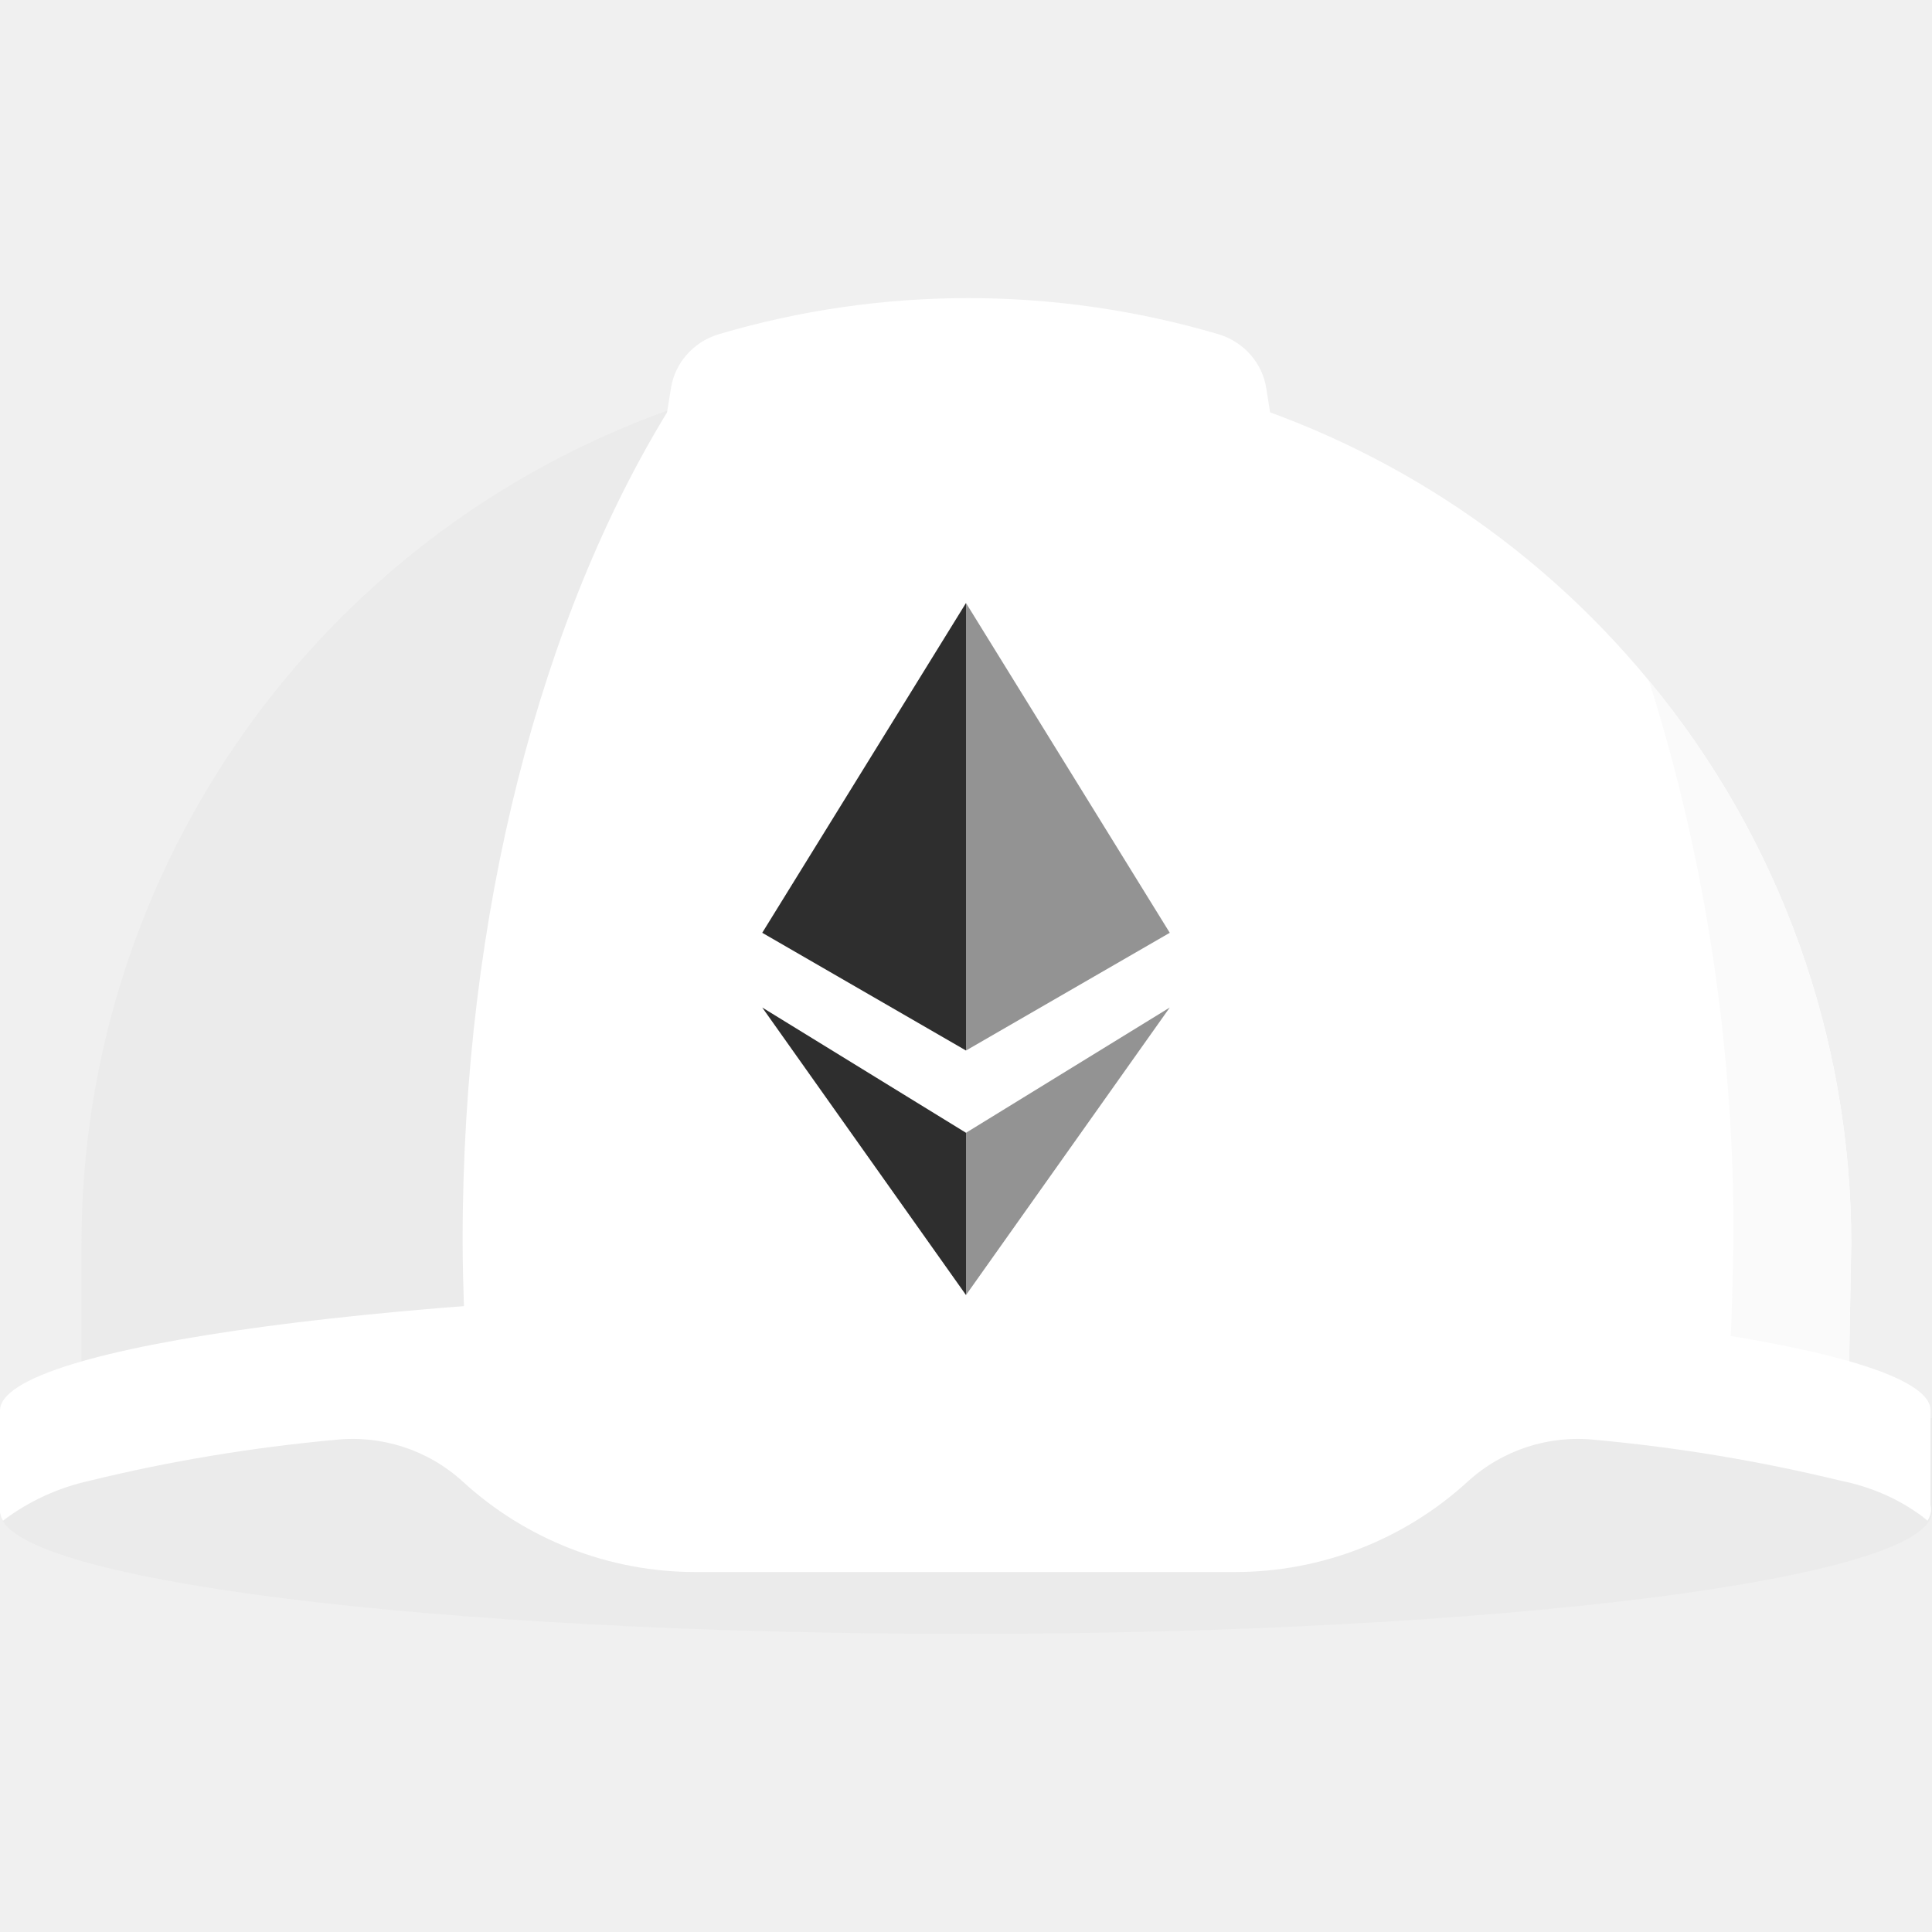
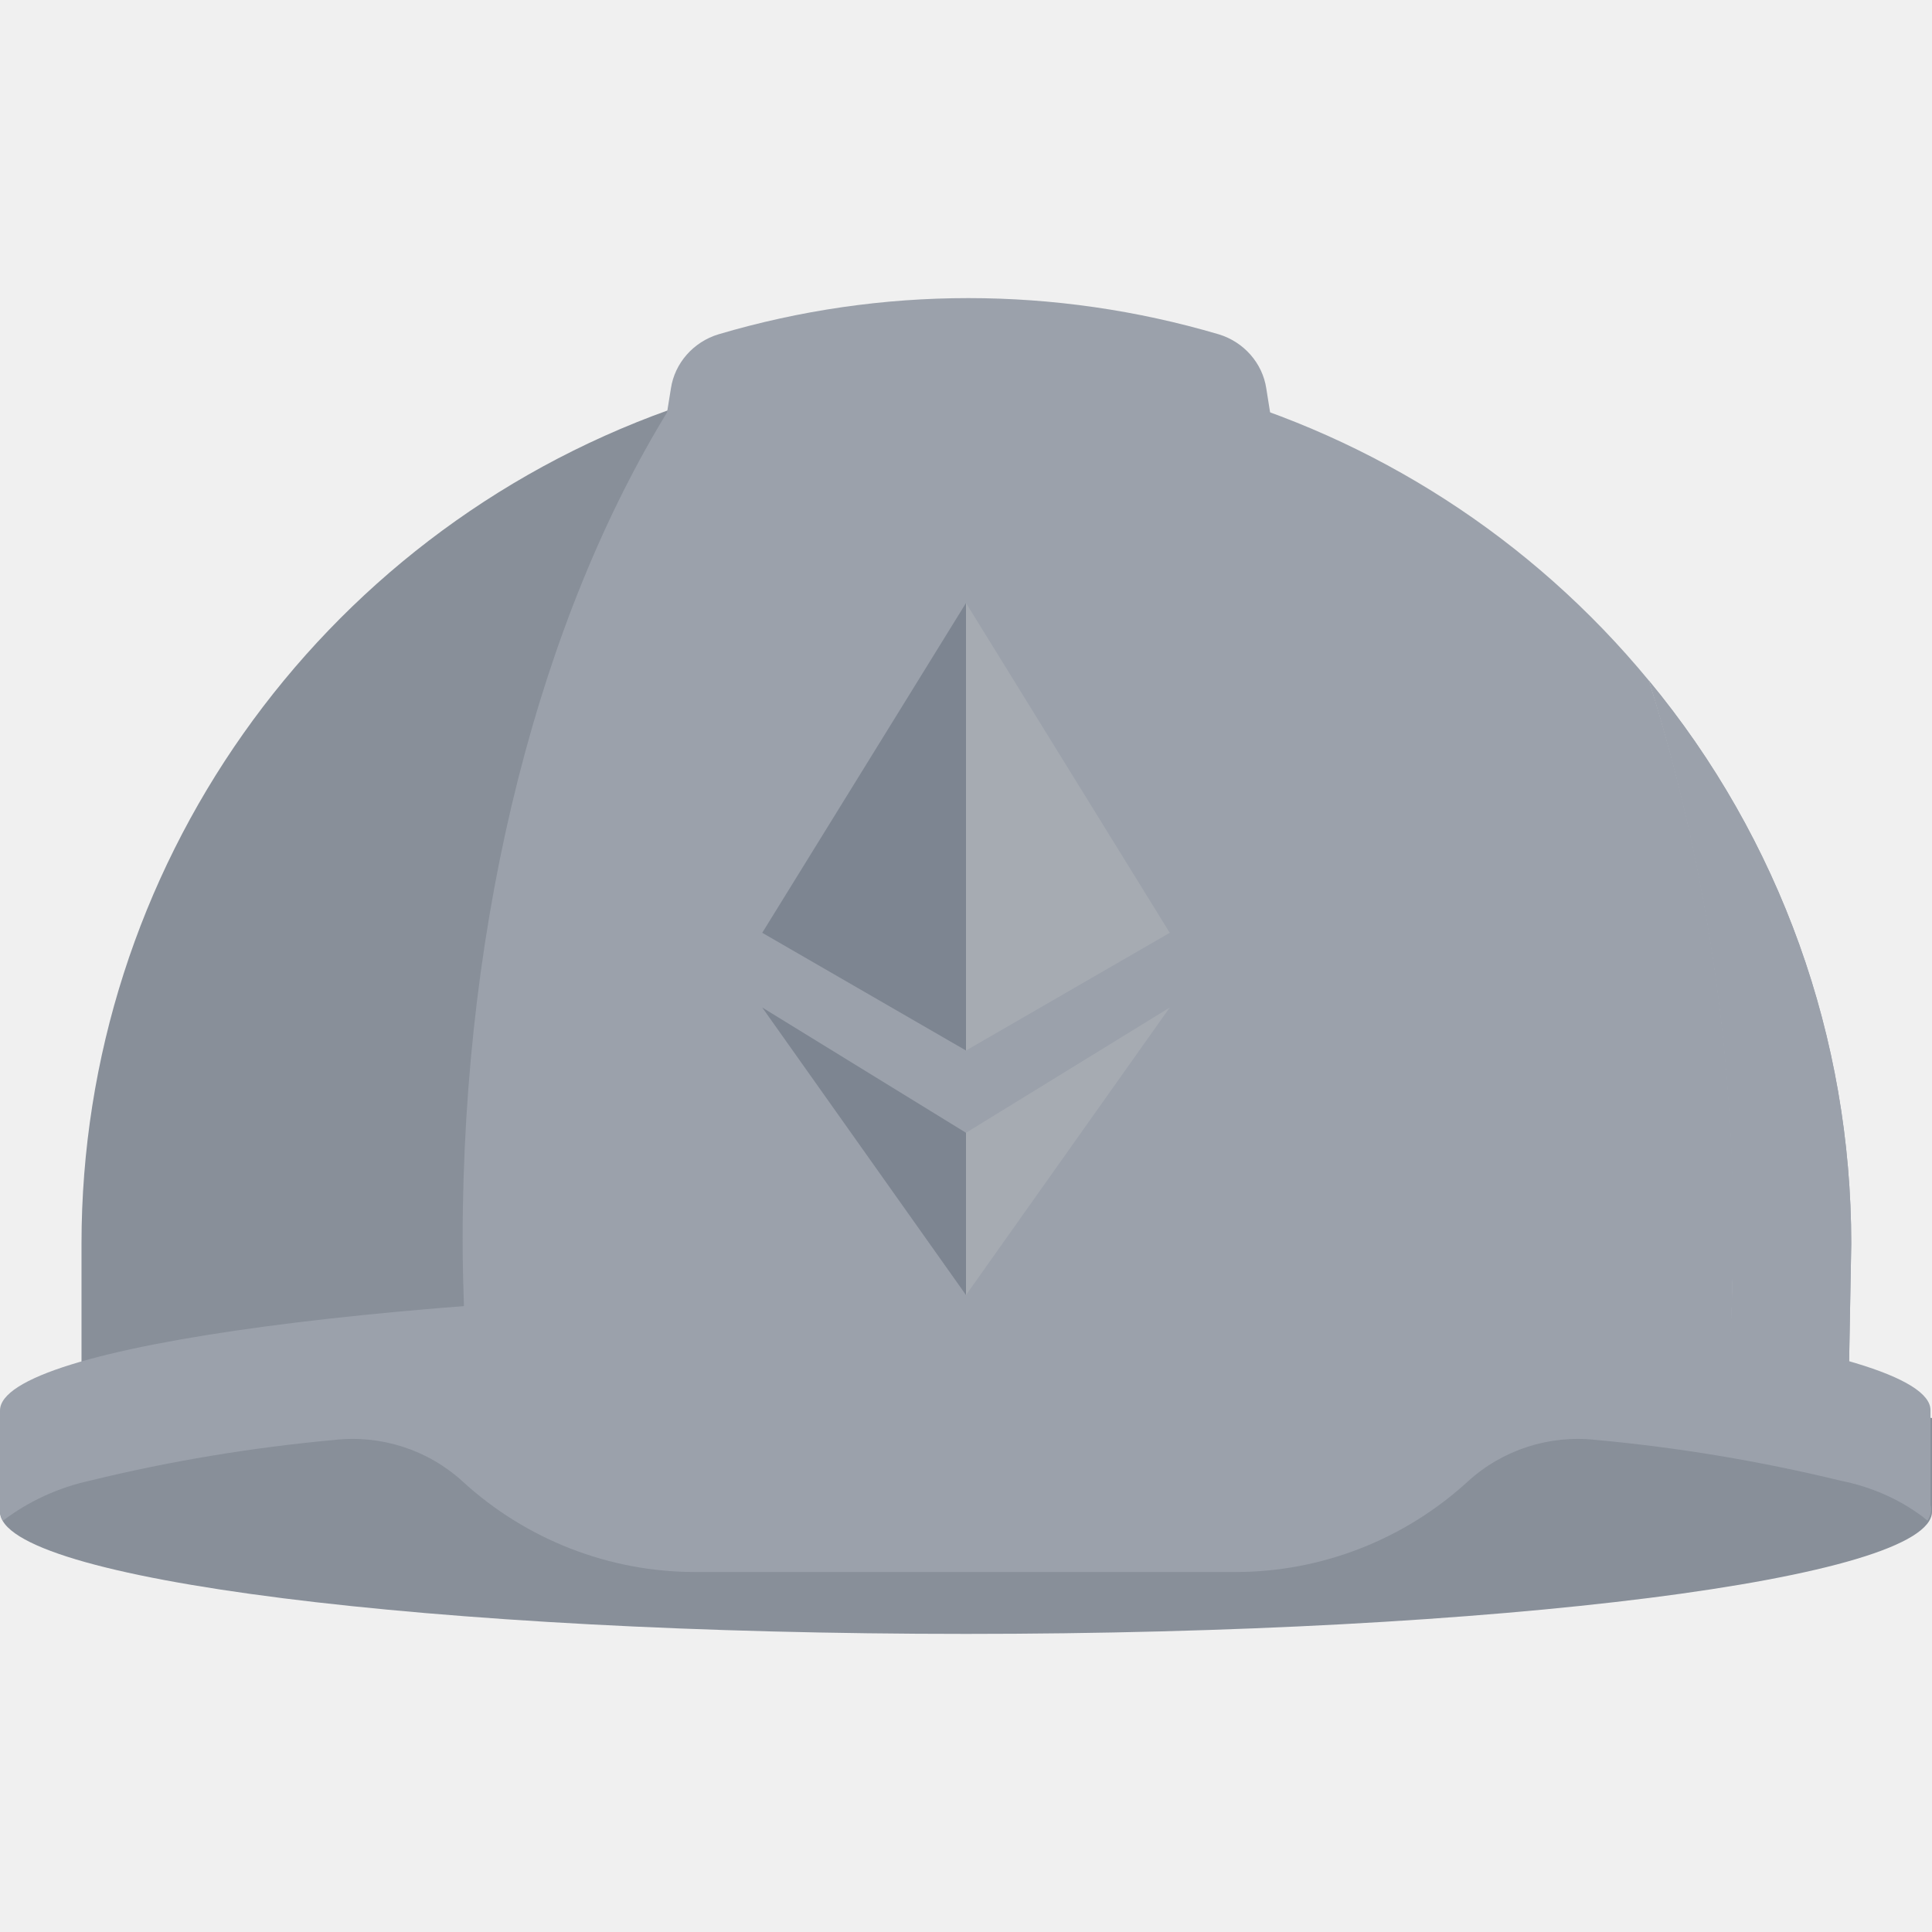
<svg xmlns="http://www.w3.org/2000/svg" version="1.1" id="Layer_1" x="0px" y="0px" viewBox="0 0 256 256" style="enable-background:new 0 0 256 256;" xml:space="preserve">
  <style type="text/css">
- 	.st0{fill:#EBEBEB;}
- 	.st1{fill:#FFFFFF;}
- 	.st2{fill:#FAFAFA;}
- 	.st3{fill:#939393;}
- 	.st4{fill:#2E2E2E;}
+ 	.st0{fill:#888F99;}
+ 	.st1{fill:#9BA1AB;}
+ 	.st2{fill:#A6ABB2;}
+ 	.st3{fill:#7D8591;}
</style>
  <g>
-     <path class="st0" d="M256,187.9c0,0-39-5.8-59.6-7.4c-19.8-1.6-43.2-2.5-68.4-2.5s-48.6,0.9-68.4,2.5C39,182.2,0,190.2,0,190.2   v10.1c0,9,57.3,16.2,128,16.2s128-7.3,128-16.2L256,187.9z" />
-     <path class="st0" d="M88.7,54.3c-46.7,16.7-77.9,60.9-77.9,110.5v16.6c16.7-4,33.7-6.4,50.8-7.4c-0.1-3.2-0.2-6.4-0.2-9.6   C61.4,120.8,71.9,81.6,88.7,54.3z" />
+     <path class="st0" d="M256,187.9c0,0-39-5.8-59.6-7.4c-19.8-1.6-43.2-2.5-68.4-2.5s-48.6,0.9-68.4,2.5C39,182.2,0,190.2,0,190.2   v10.1c0,9,57.3,16.2,128,16.2s128-7.3,128-16.2V187.9z" />
+     <path class="st0" d="M88.7,54.3C42,71,10.8,115.2,10.8,164.8v16.6c16.7-4,33.7-6.4,50.8-7.4c-0.1-3.2-0.2-6.4-0.2-9.6   C61.4,120.8,71.9,81.6,88.7,54.3z" />
    <path class="st1" d="M245.3,164.8c0-27.2-9.4-53.6-26.8-74.6c7.5,24,11.3,49,11.1,74.2c0,4.6-0.1,9.1-0.4,13.6   c5.3,0.8,10.6,1.9,15.8,3.4L245.3,164.8z" />
-     <path class="st2" d="M245.3,164.8c0-27.2-9.4-53.6-26.8-74.6c7.5,24,11.3,49,11.1,74.2c0,4.6-0.1,9.1-0.4,13.6   c5.3,0.8,10.6,1.9,15.8,3.4L245.3,164.8z" />
+     <path class="st1" d="M245.3,164.8c0-27.2-9.4-53.6-26.8-74.6c7.5,24,11.3,49,11.1,74.2c0,4.6-0.1,9.1-0.4,13.6   c5.3,0.8,10.6,1.9,15.8,3.4L245.3,164.8z" />
    <path class="st1" d="M218.5,90.2c-31.4-38.1-83.3-52.5-129.9-35.9c-16.8,27.3-27.3,66.5-27.3,110.1c0,3.2,0.1,6.4,0.2,9.6   c17.5-1.3,37.7-2.2,59.3-2.3c0,0,4.9,0,7.2,0c33.9-0.4,67.7,1.7,101.3,6.3c0.2-4.5,0.3-9,0.4-13.6   C229.8,139.3,226.1,114.2,218.5,90.2L218.5,90.2z" />
    <g transform="translate(81.39467, 0)">
      <path class="st1" d="M93.8,98l-7.4-46.5c-0.5-3.4-3-6.2-6.3-7.2c-21.7-6.4-44.7-6.4-66.3,0c-3.3,1-5.8,3.8-6.3,7.2L0,98" />
    </g>
    <path class="st1" d="M128,170.7c-2.2,0-4.5,0-6.7,0h-0.2h-0.2C53.5,171.2,0,178.3,0,186.9v12.5c-0.1,0.7,0,1.5,0.4,2.1   c3.4-2.6,7.4-4.4,11.5-5.3c10.6-2.6,21.5-4.4,32.4-5.4c6.2-0.7,12.4,1.3,17,5.5c8.4,7.7,19.4,12,30.8,12h71.6   c11.4,0,22.4-4.3,30.8-12l0,0c4.6-4.2,10.8-6.2,17-5.5c10.9,1,21.7,2.8,32.4,5.4c4,0.8,7.7,2.4,10.9,4.8c0.2,0.2,0.4,0.3,0.6,0.5   c0.4-0.6,0.6-1.4,0.4-2.1v-12.5C256,178,198.7,170.7,128,170.7z" />
-     <polygon class="st3" points="155,133.5 128,150.1 128,171.6  " />
-     <polygon class="st4" points="128,171.6 128,150.1 101,133.5  " />
-     <polygon class="st4" points="101,123.6 101,123.6 128,139.2 128,79.9  " />
-     <polygon class="st3" points="155,123.6 128,79.9 128,79.9 128,108 128,108 128,139.2 155,123.6 155,123.6  " />
+     <polygon class="st2" points="155,133.5 128,150.1 128,171.6  " />
+     <polygon class="st3" points="128,171.6 128,150.1 101,133.5  " />
+     <polygon class="st3" points="101,123.6 101,123.6 128,139.2 128,79.9  " />
+     <polygon class="st2" points="155,123.6 128,79.9 128,79.9 128,108 128,108 128,139.2 155,123.6  " />
  </g>
</svg>
